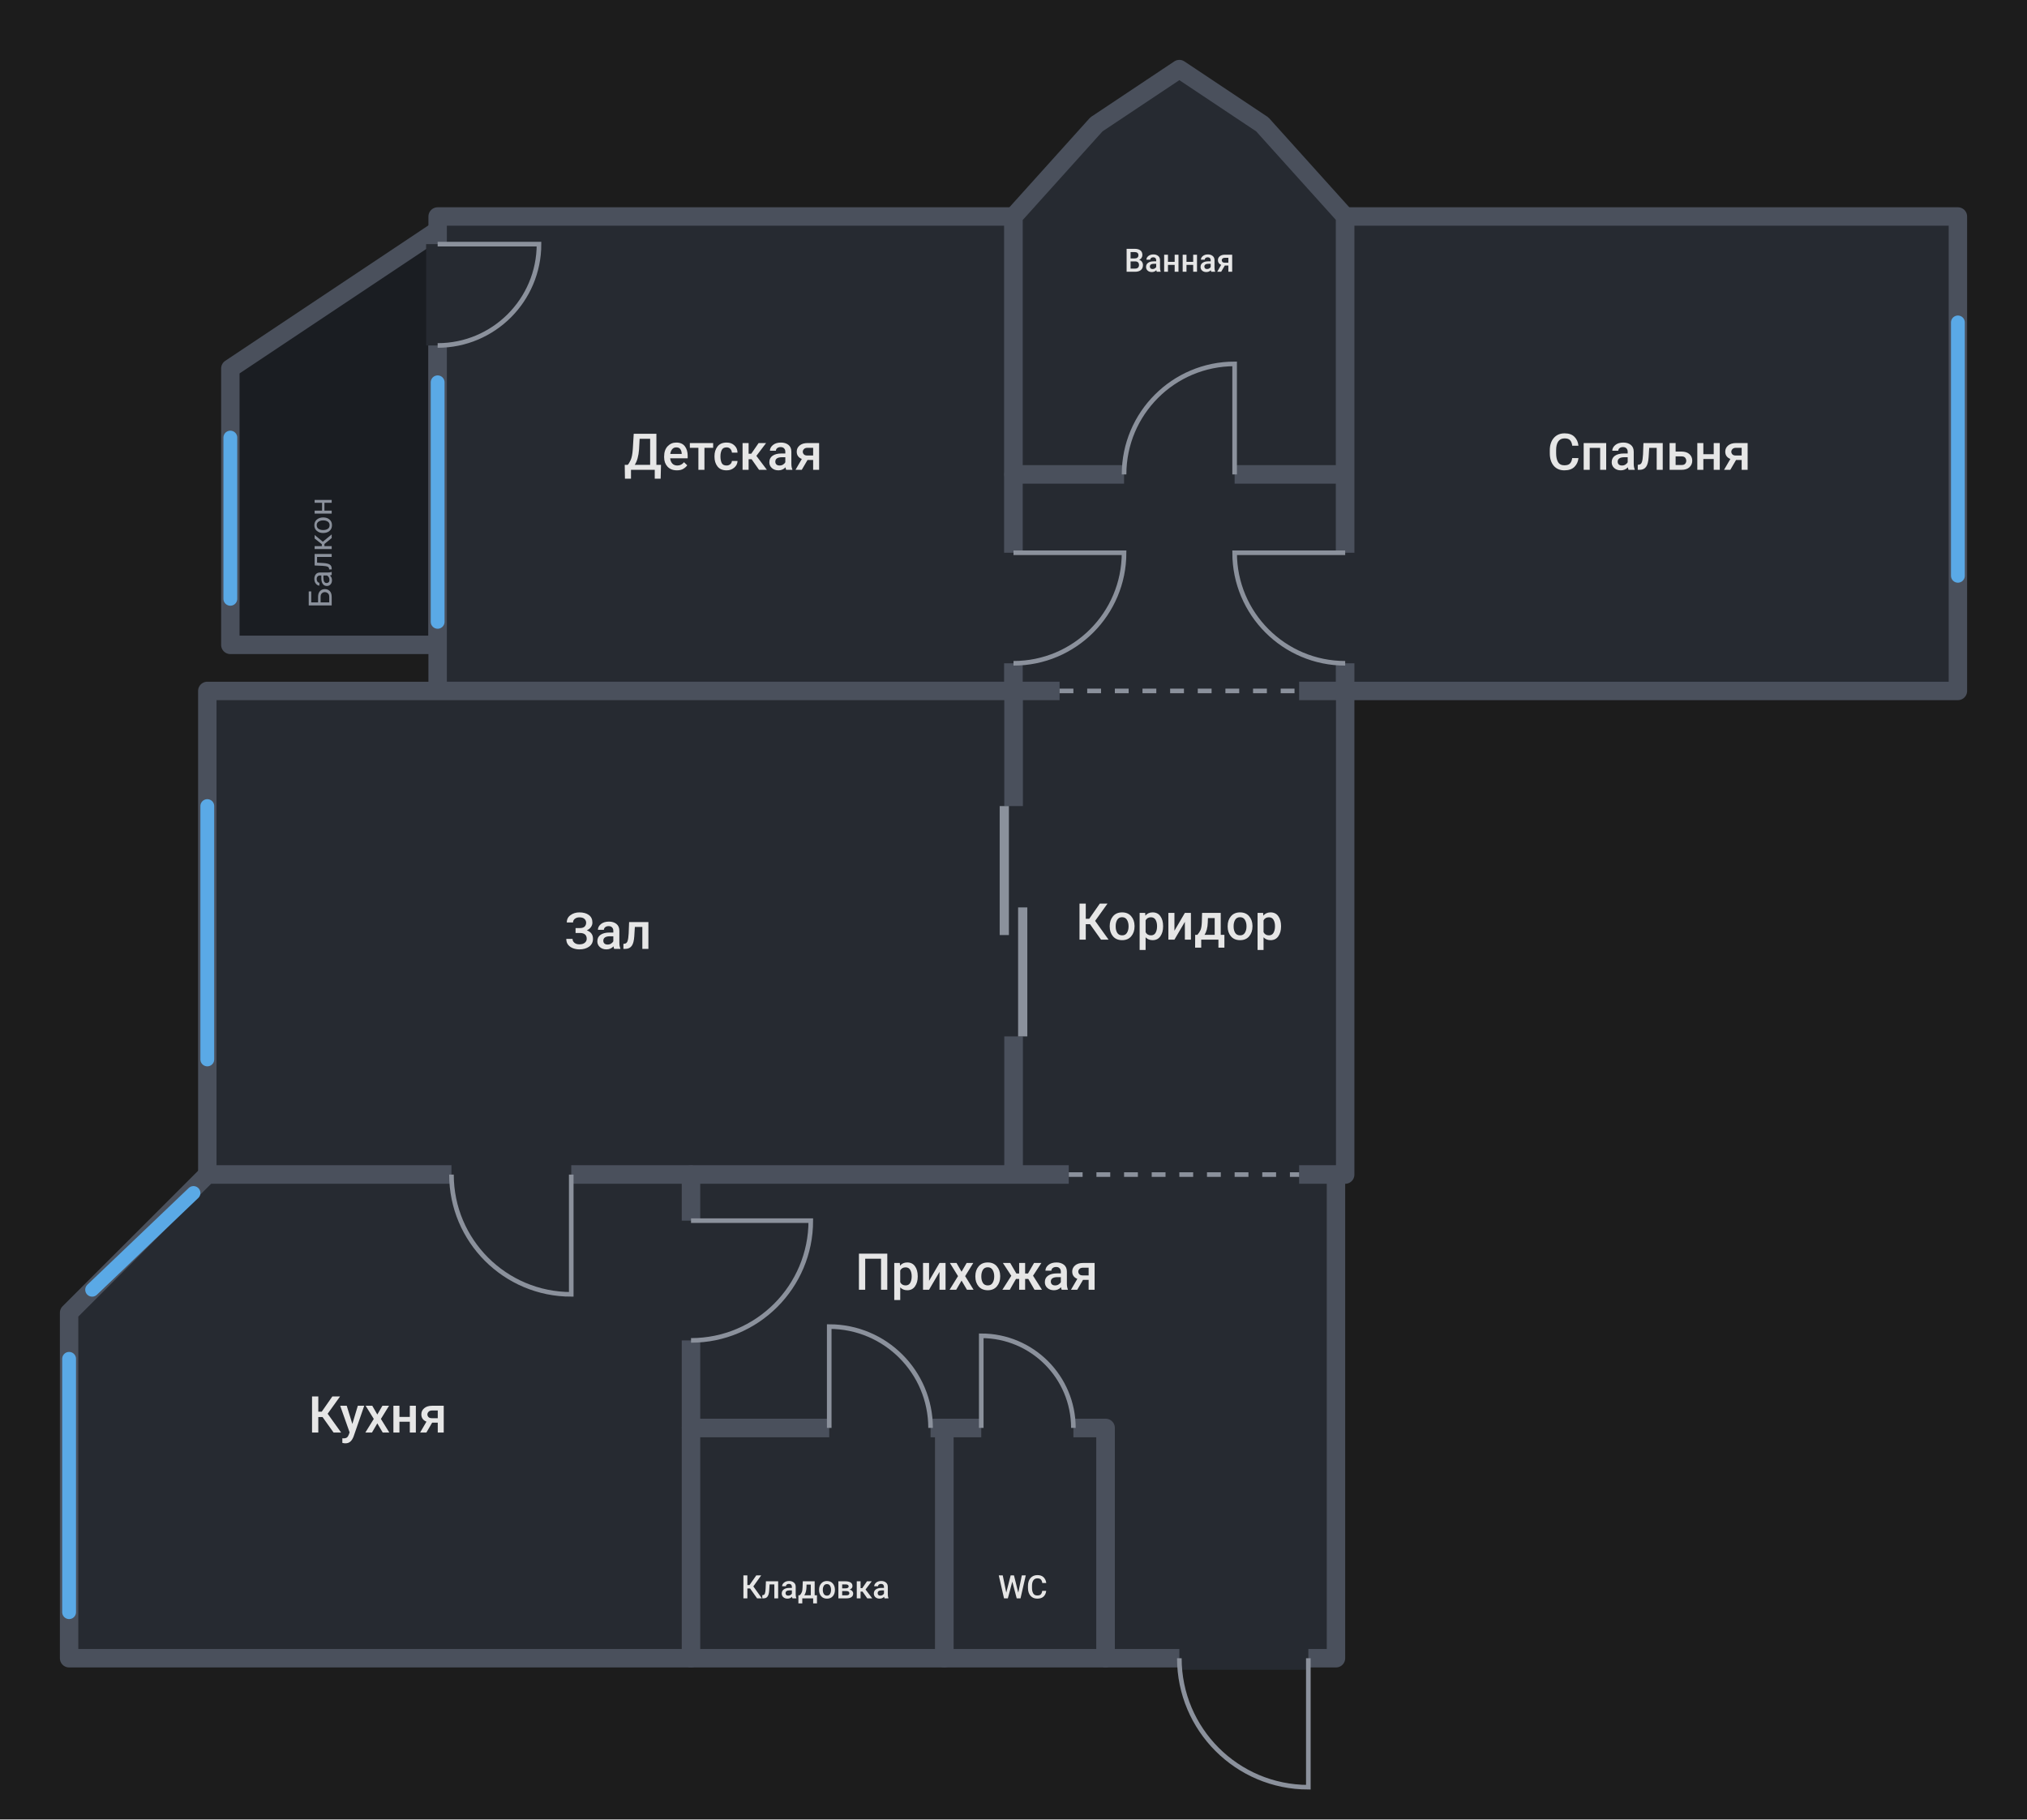
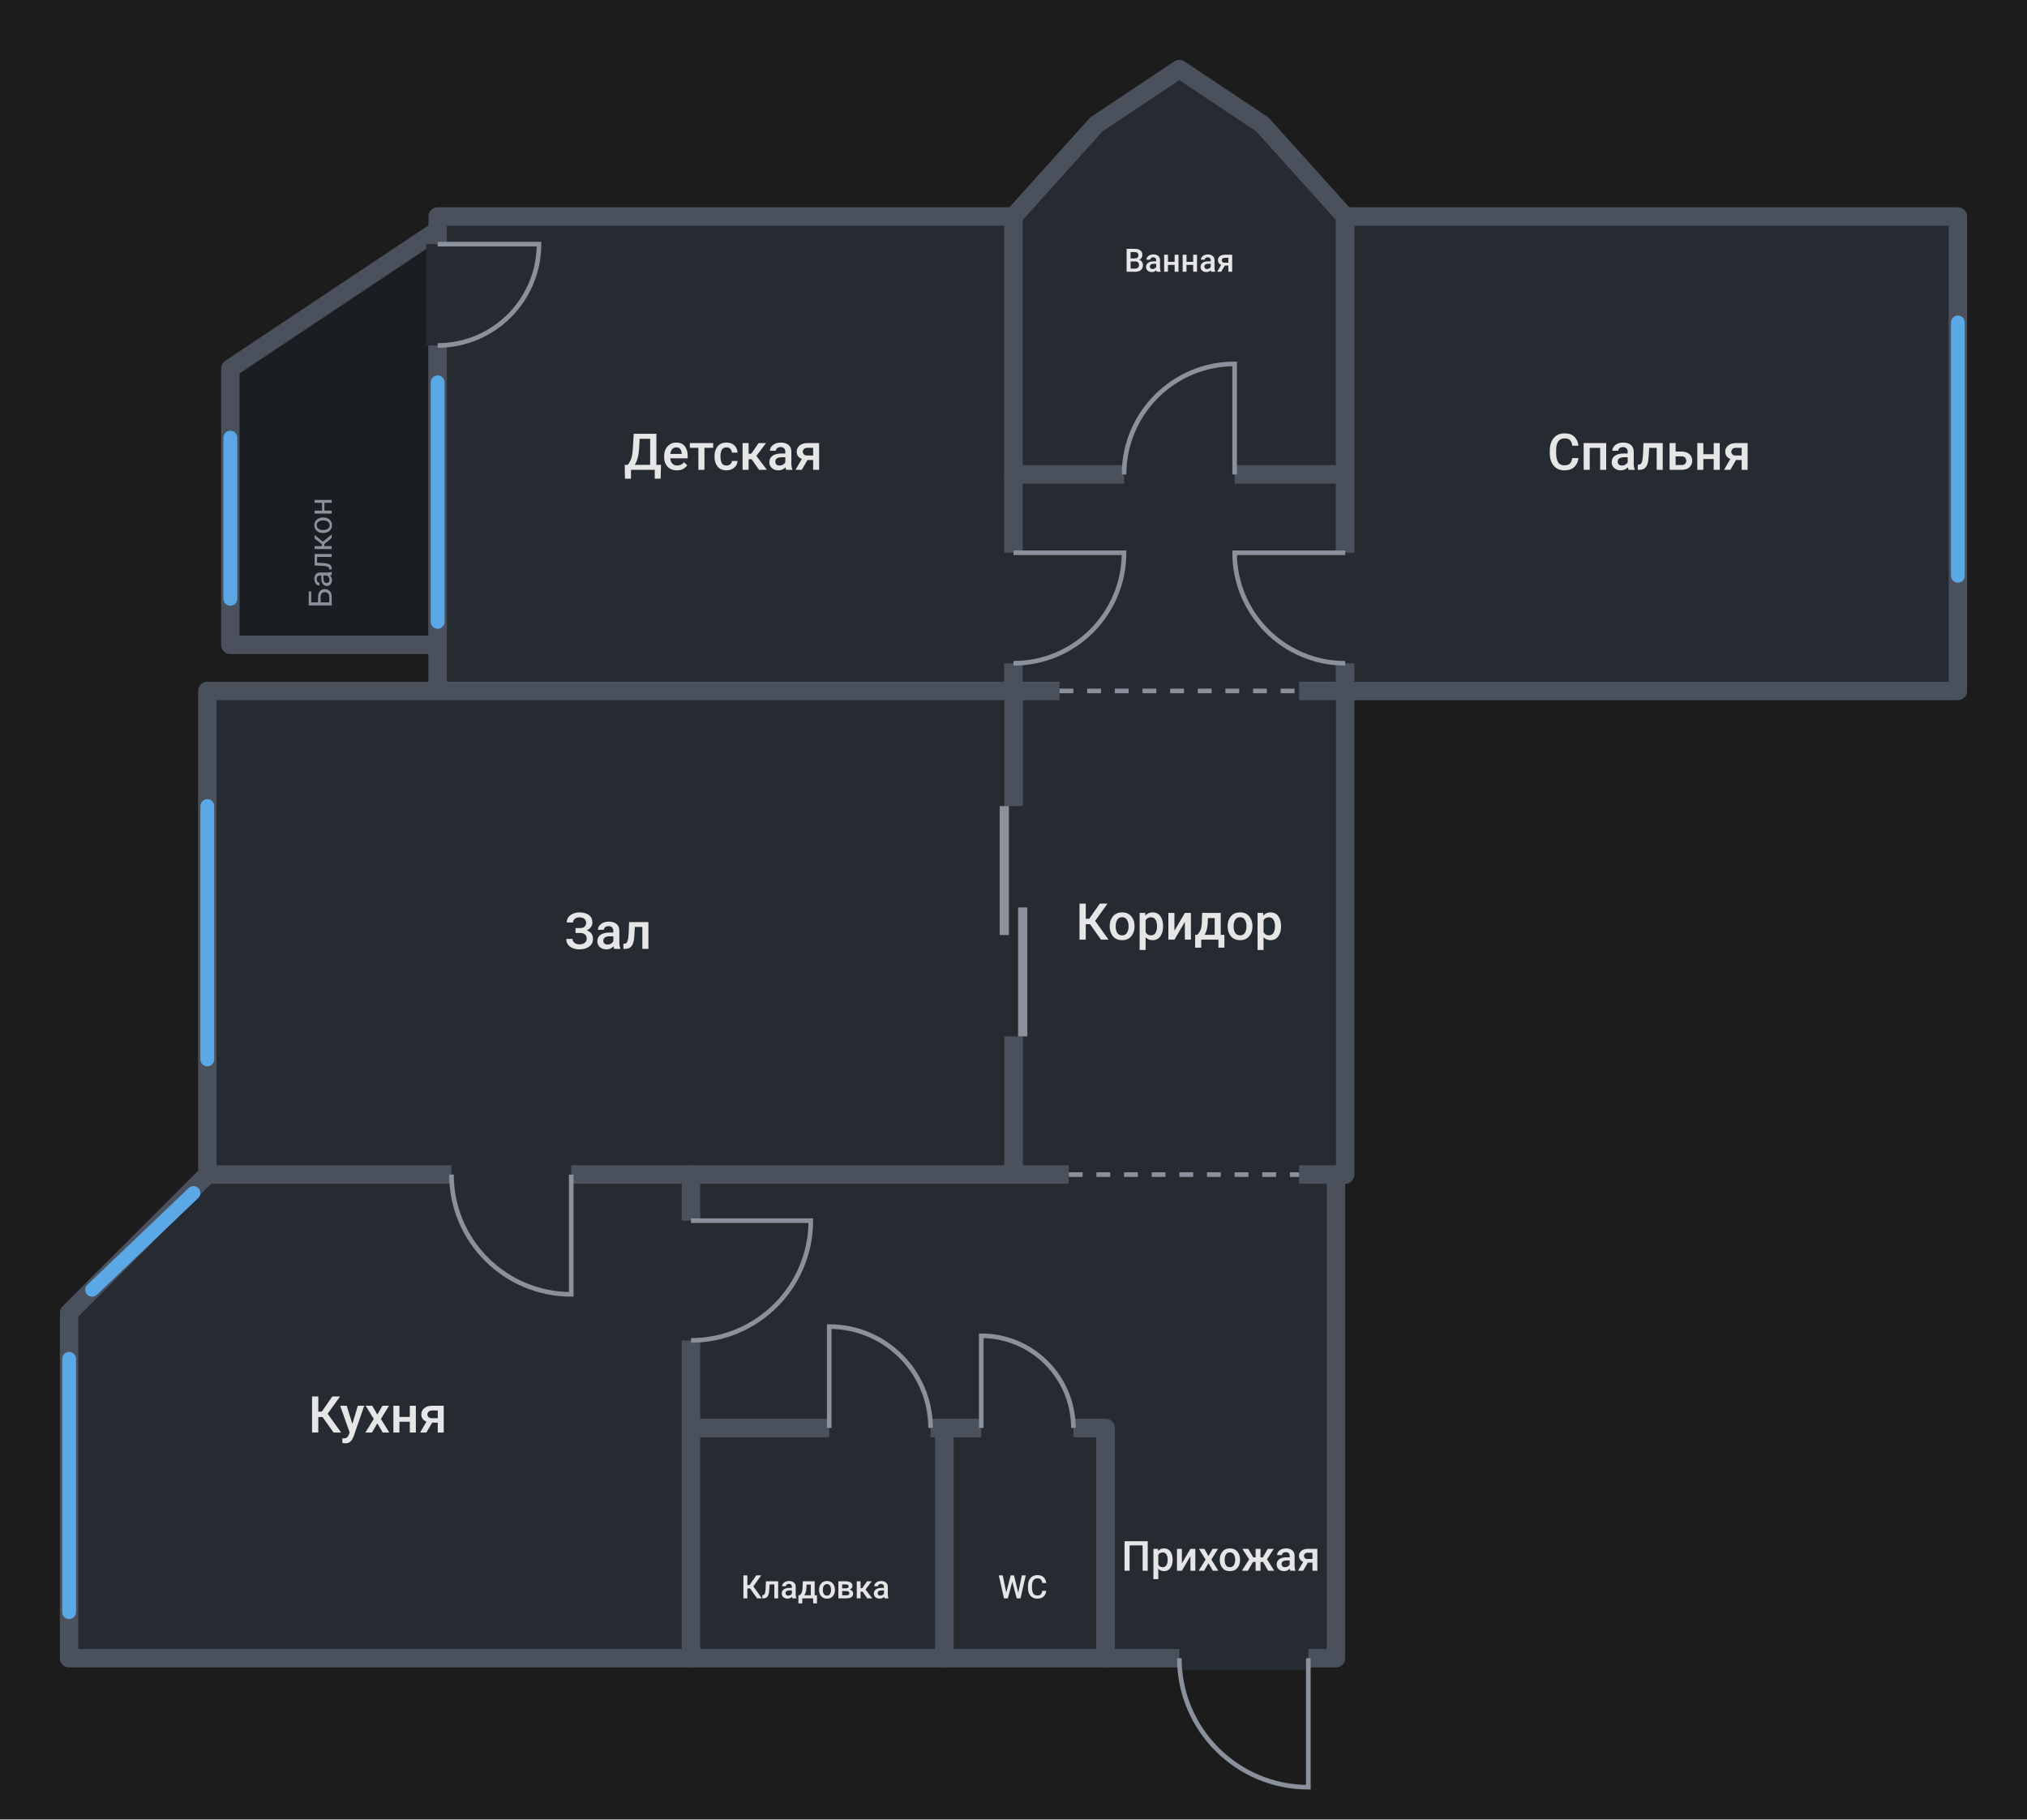
<svg xmlns="http://www.w3.org/2000/svg" viewBox="80 465 440 395" font-family="Roboto, Segoe UI, sans-serif">
  <rect x="80" y="465" width="440" height="395" fill="#1c1c1c" />
  <polygon id="balcony" points="130,545 175,515 175,605 130,605" fill="#1a1d22" stroke="#4a505c" stroke-width="4" stroke-linejoin="round" />
  <polygon id="kids" points="175,512 300,512 300,615 175,615" fill="#262a31" stroke="#4a505c" stroke-width="4" stroke-linejoin="round" />
  <polygon id="bath" points="300,512 318,492 336,480 354,492 372,512 372,568 300,568" fill="#262a31" stroke="#4a505c" stroke-width="4" stroke-linejoin="round" />
  <polygon id="corridor2" points="300,568 372,568 372,615 300,615" fill="#262a31" stroke="#4a505c" stroke-width="4" stroke-linejoin="round" />
  <polygon id="corridor" points="300,615 372,615 372,720 300,720" fill="#262a31" stroke="#4a505c" stroke-width="4" stroke-linejoin="round" />
  <polygon id="bedroom" points="372,512 505,512 505,615 372,615" fill="#262a31" stroke="#4a505c" stroke-width="4" stroke-linejoin="round" />
  <polygon id="hall" points="125,615 300,615 300,720 125,720" fill="#262a31" stroke="#4a505c" stroke-width="4" stroke-linejoin="round" />
  <polygon id="kitchen" points="125,720 230,720 230,825 95,825 95,750" fill="#262a31" stroke="#4a505c" stroke-width="4" stroke-linejoin="round" />
  <polygon id="storage" points="230,775 285,775 285,825 230,825" fill="#262a31" stroke="#4a505c" stroke-width="4" stroke-linejoin="round" />
  <polygon id="wc" points="285,775 320,775 320,825 285,825" fill="#262a31" stroke="#4a505c" stroke-width="4" stroke-linejoin="round" />
  <polygon id="entry" points="230,720 370,720 370,825 320,825 320,775 230,775" fill="#262a31" stroke="#4a505c" stroke-width="4" stroke-linejoin="round" />
  <line x1="130" y1="560" x2="130" y2="595" stroke="#5aa9e6" stroke-width="3" stroke-linecap="round" />
  <line x1="175" y1="548" x2="175" y2="600" stroke="#5aa9e6" stroke-width="3" stroke-linecap="round" />
  <line x1="505" y1="535" x2="505" y2="590" stroke="#5aa9e6" stroke-width="3" stroke-linecap="round" />
  <line x1="125" y1="640" x2="125" y2="695" stroke="#5aa9e6" stroke-width="3" stroke-linecap="round" />
  <line x1="95" y1="760" x2="95" y2="815" stroke="#5aa9e6" stroke-width="3" stroke-linecap="round" />
  <line x1="100" y1="745" x2="122" y2="724" stroke="#5aa9e6" stroke-width="3" stroke-linecap="round" />
  <line x1="300" y1="585" x2="300" y2="609" stroke="#262a31" stroke-width="5" />
  <path d="M300 585 L324 585 A24 24 0 0 1 300 609" fill="none" stroke="#8b919c" stroke-width="1" />
  <line x1="372" y1="585" x2="372" y2="609" stroke="#262a31" stroke-width="5" />
  <path d="M372 585 L348 585 A24 24 0 0 0 372 609" fill="none" stroke="#8b919c" stroke-width="1" />
  <line x1="324" y1="568" x2="348" y2="568" stroke="#262a31" stroke-width="5" />
  <path d="M348 568 L348 544 A24 24 0 0 0 324 568" fill="none" stroke="#8b919c" stroke-width="1" />
  <line x1="300" y1="640" x2="300" y2="690" stroke="#262a31" stroke-width="5" />
  <line x1="298" y1="640" x2="298" y2="668.0" stroke="#8b919c" stroke-width="2" />
  <line x1="302" y1="662.0" x2="302" y2="690" stroke="#8b919c" stroke-width="2" />
  <line x1="230" y1="730" x2="230" y2="756" stroke="#262a31" stroke-width="5" />
  <path d="M230 730 L256 730 A26 26 0 0 1 230 756" fill="none" stroke="#8b919c" stroke-width="1" />
  <line x1="260" y1="775" x2="282" y2="775" stroke="#262a31" stroke-width="5" />
  <path d="M260 775 L260 753 A22 22 0 0 1 282 775" fill="none" stroke="#8b919c" stroke-width="1" />
  <line x1="293" y1="775" x2="313" y2="775" stroke="#262a31" stroke-width="5" />
  <path d="M293 775 L293 755 A20 20 0 0 1 313 775" fill="none" stroke="#8b919c" stroke-width="1" />
  <line x1="336" y1="825" x2="364" y2="825" stroke="#262a31" stroke-width="5" />
  <path d="M364 825 L364 853 A28 28 0 0 1 336 825" fill="none" stroke="#8b919c" stroke-width="1" />
  <line x1="175" y1="518" x2="175" y2="540" stroke="#262a31" stroke-width="5" />
  <path d="M175 518 L197 518 A22 22 0 0 1 175 540" fill="none" stroke="#8b919c" stroke-width="1" />
  <line x1="310" y1="615" x2="362" y2="615" stroke="#262a31" stroke-width="5" />
  <line x1="310" y1="615" x2="362" y2="615" stroke="#8b919c" stroke-width="1" stroke-dasharray="3 3" />
  <line x1="312" y1="720" x2="362" y2="720" stroke="#262a31" stroke-width="5" />
  <line x1="312" y1="720" x2="362" y2="720" stroke="#8b919c" stroke-width="1" stroke-dasharray="3 3" />
  <line x1="178" y1="720" x2="204" y2="720" stroke="#262a31" stroke-width="5" />
  <path d="M204 720 L204 746 A26 26 0 0 1 178 720" fill="none" stroke="#8b919c" stroke-width="1" />
  <text x="152" y="585" font-size="7" fill="#8b919c" text-anchor="middle" transform="rotate(-90 152 585)">Балкон</text>
  <text x="237" y="567" font-size="11" font-weight="500" fill="#e6e6e6" text-anchor="middle">Детская</text>
  <text x="336" y="524" font-size="7" font-weight="500" fill="#e6e6e6" text-anchor="middle">Ванная</text>
  <text x="336" y="669" font-size="11" font-weight="500" fill="#e6e6e6" text-anchor="middle">Коридор</text>
  <text x="438" y="567" font-size="11" font-weight="500" fill="#e6e6e6" text-anchor="middle">Спальня</text>
  <text x="212" y="671" font-size="11" font-weight="500" fill="#e6e6e6" text-anchor="middle">Зал</text>
  <text x="162" y="776" font-size="11" font-weight="500" fill="#e6e6e6" text-anchor="middle">Кухня</text>
  <text x="257" y="812" font-size="7" font-weight="500" fill="#e6e6e6" text-anchor="middle">Кладовка</text>
  <text x="302" y="812" font-size="7" font-weight="500" fill="#e6e6e6" text-anchor="middle">WC</text>
-   <text x="292" y="745" font-size="11" font-weight="500" fill="#e6e6e6" text-anchor="middle">Прихожая</text>
+   <text x="345" y="806" font-size="9" font-weight="500" fill="#e6e6e6" text-anchor="middle">Прихожая</text>
</svg>
